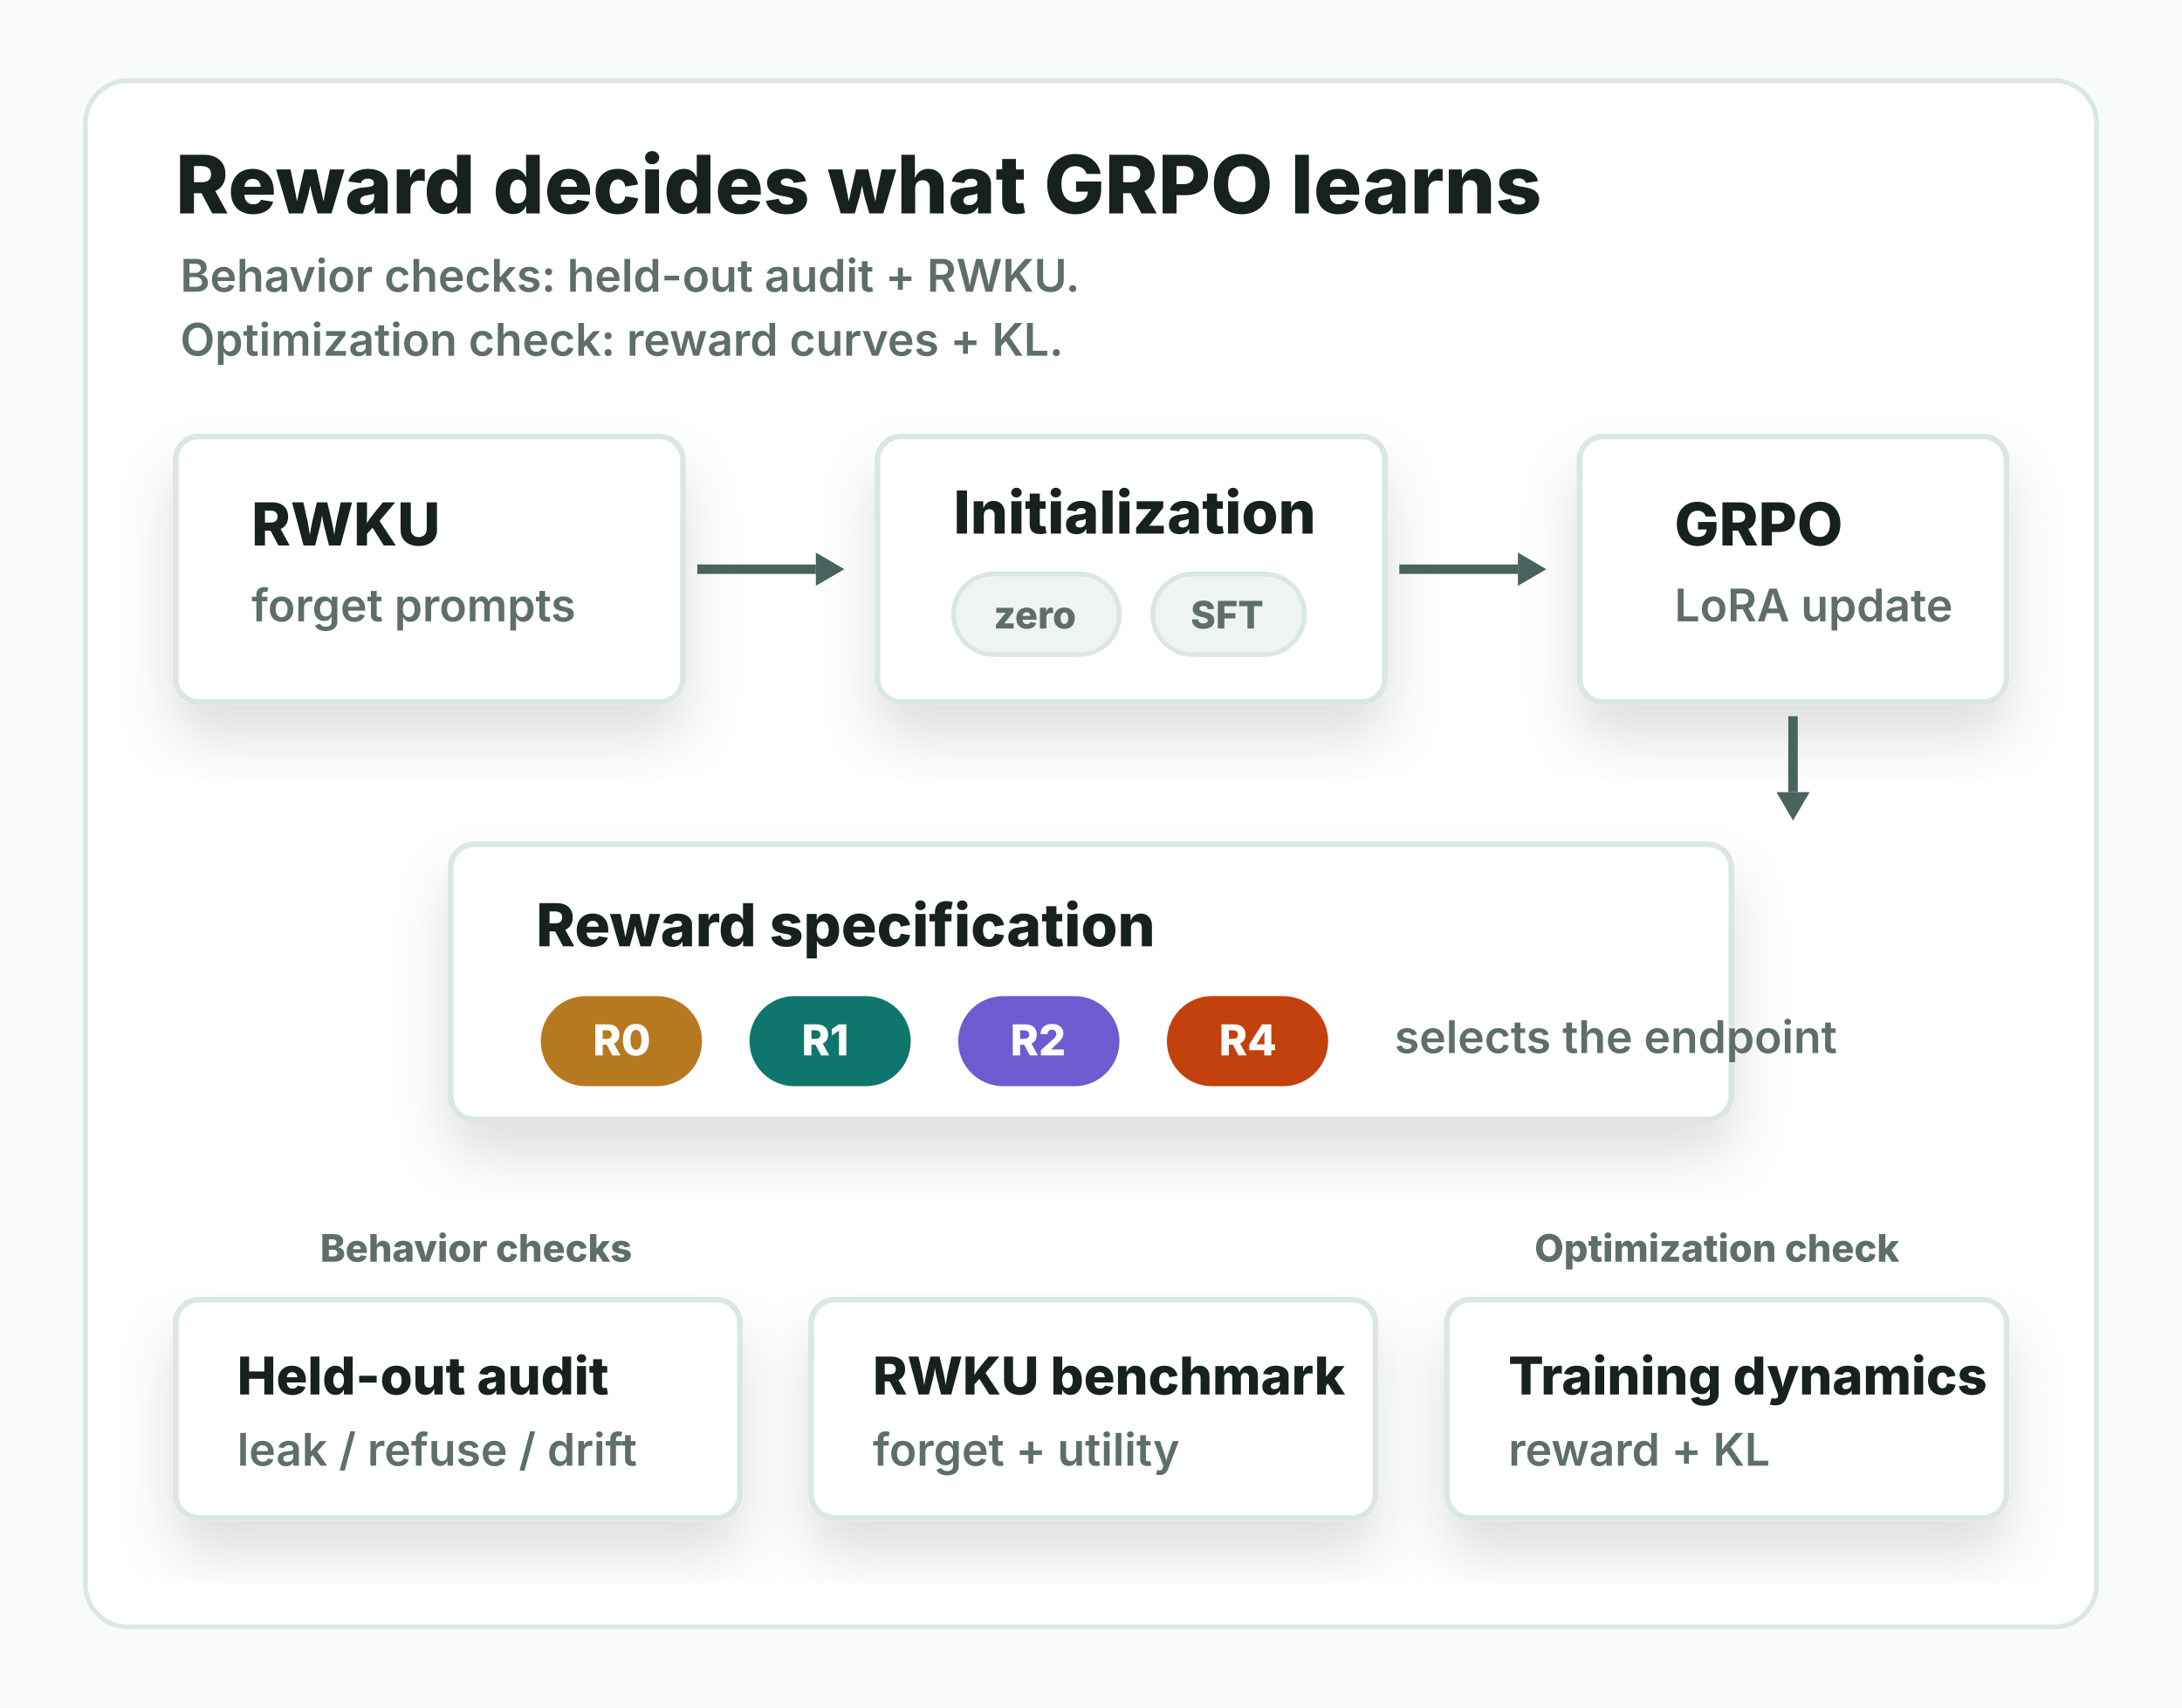
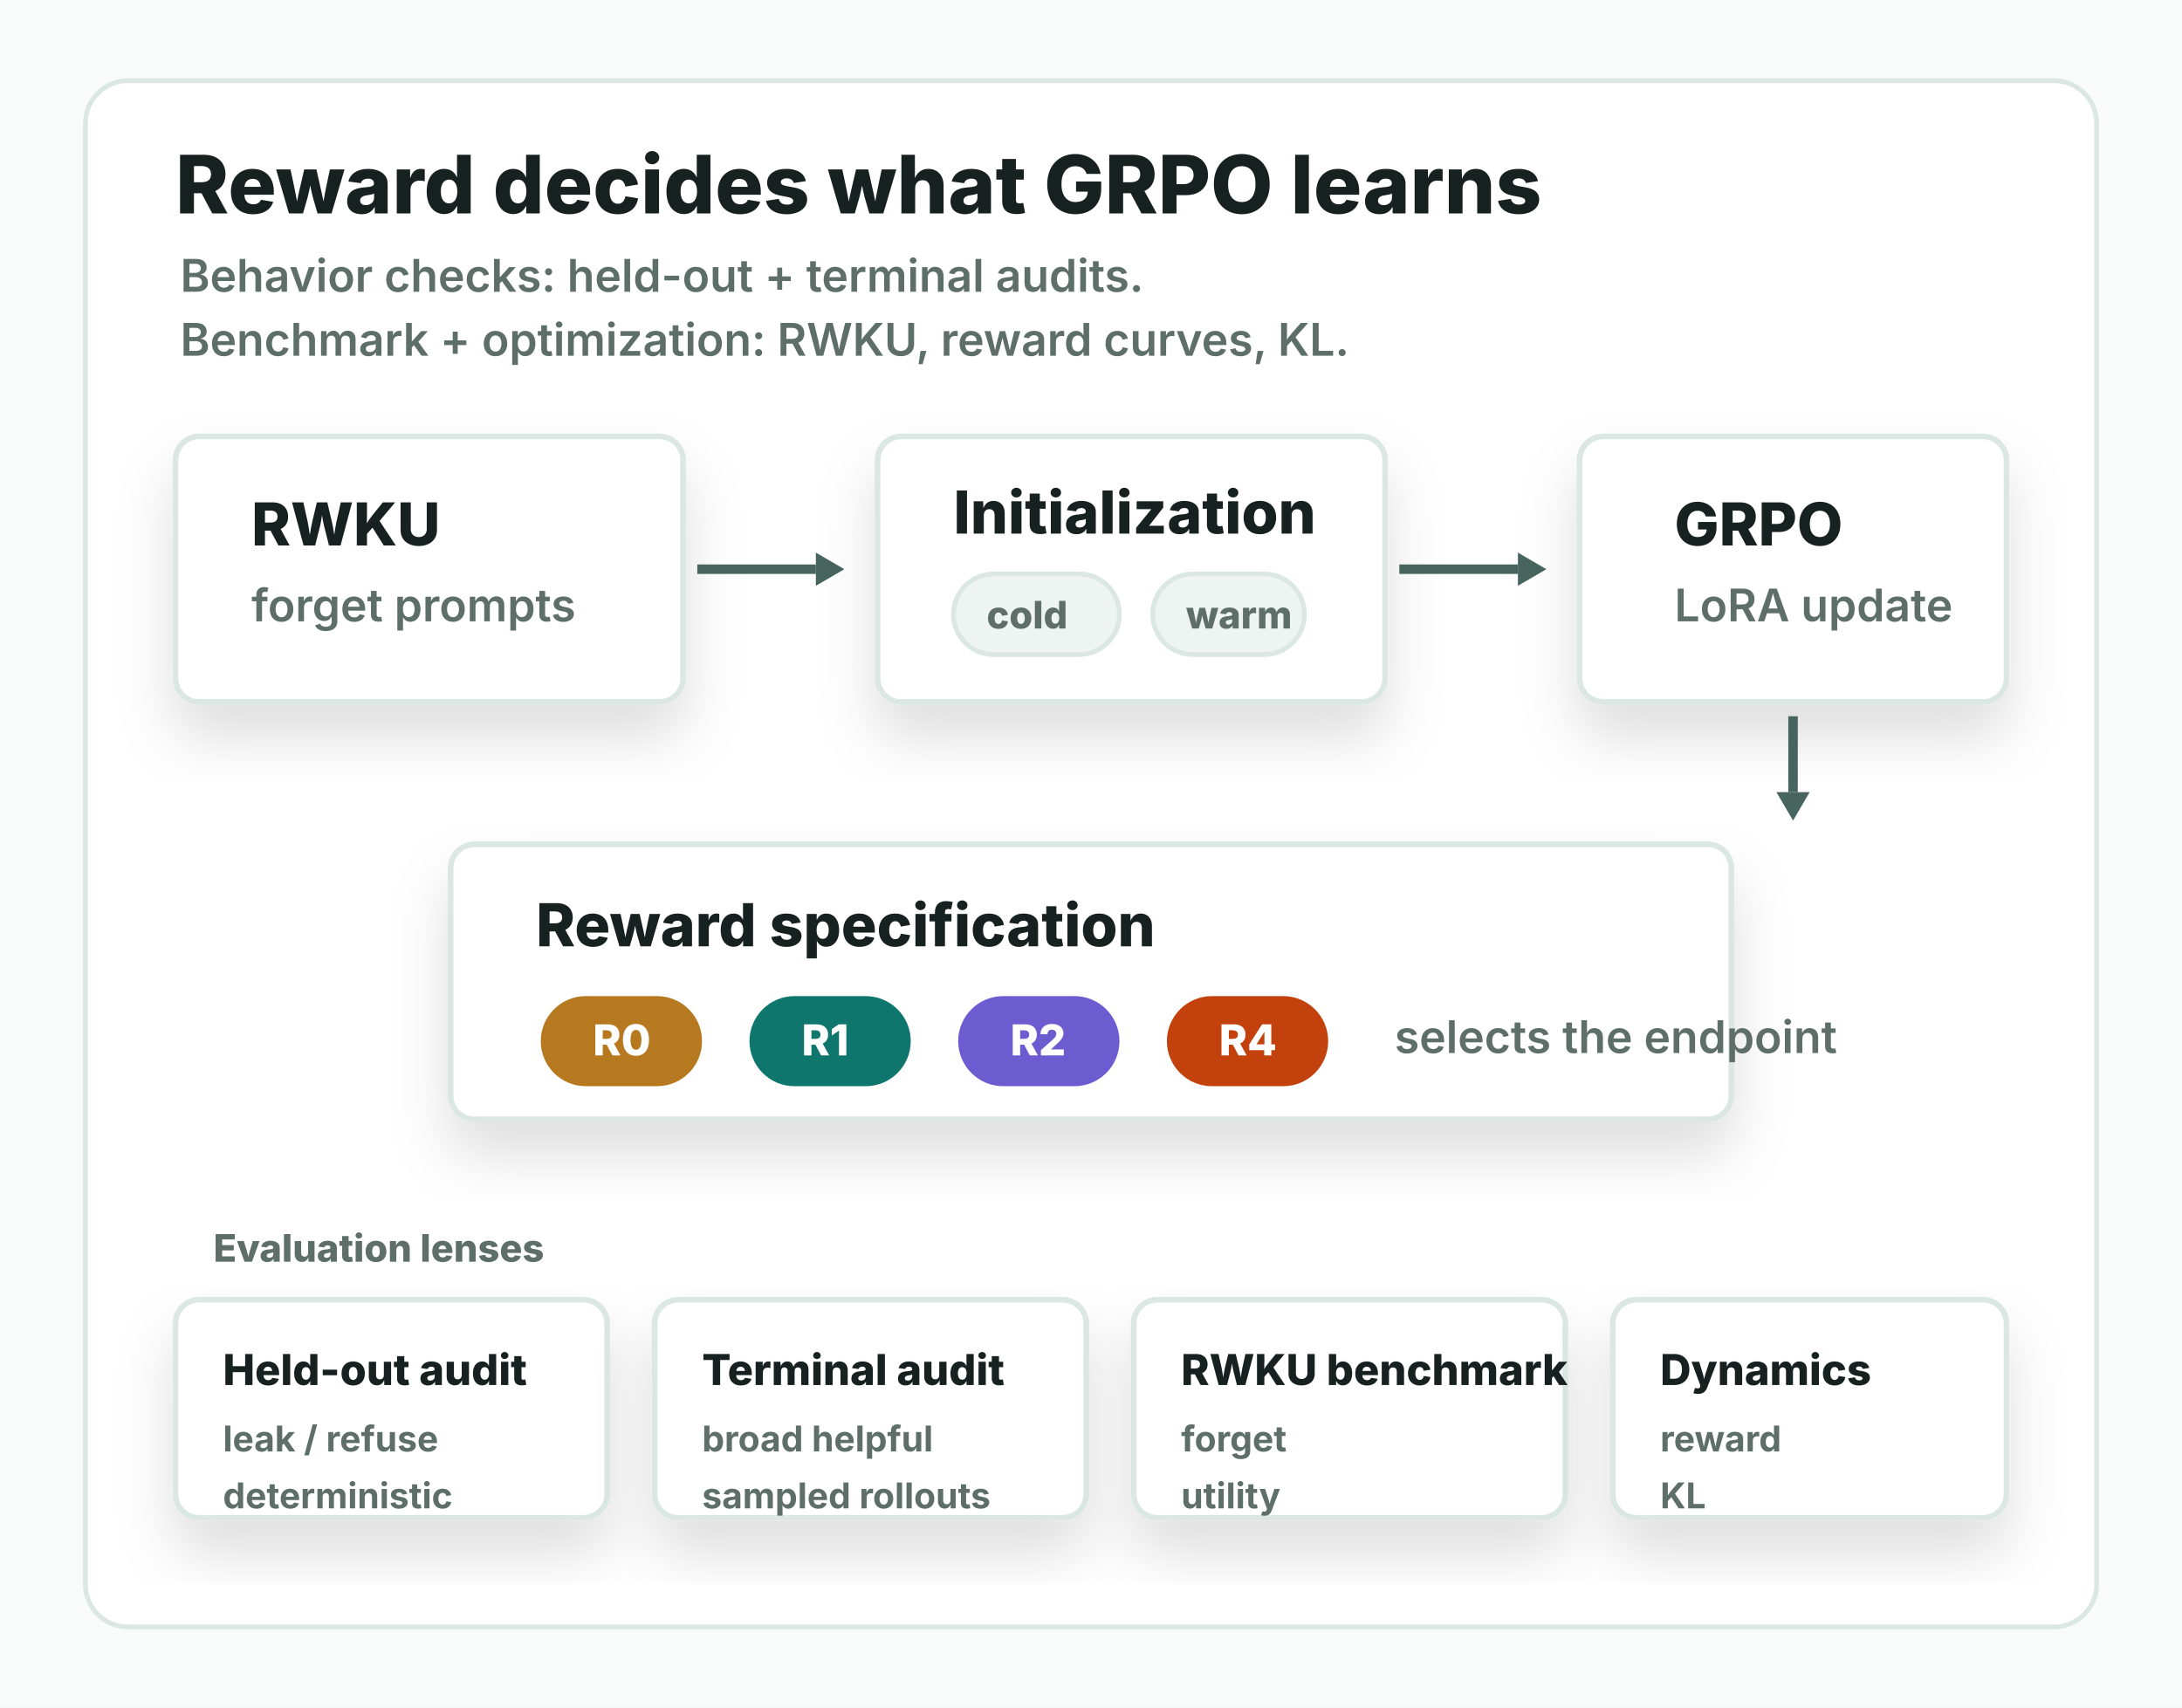
<svg xmlns="http://www.w3.org/2000/svg" viewBox="0 0 920 720" role="img" aria-labelledby="title desc">
  <defs>
    <filter id="shadow" x="-20%" y="-20%" width="140%" height="150%">
      <feDropShadow dx="0" dy="14" stdDeviation="12" flood-color="#17211f" flood-opacity="0.13" />
    </filter>
    <style>
      .bg { fill: #f8fbfa; }
      .frame { fill: #ffffff; stroke: #dbe7e2; stroke-width: 2; }
      .card { fill: #ffffff; stroke: #dbe7e2; stroke-width: 2.4; filter: url(#shadow); }
      .soft { fill: #eef4f1; stroke: #dbe7e2; stroke-width: 2; }
      .title { fill: #17211f; font-family: Inter, Arial, sans-serif; font-size: 34px; font-weight: 800; letter-spacing: 0; }
      .subtitle { fill: #5e6f6a; font-family: Inter, Arial, sans-serif; font-size: 19px; font-weight: 600; letter-spacing: 0; }
      .label { fill: #17211f; font-family: Inter, Arial, sans-serif; font-size: 25px; font-weight: 800; letter-spacing: 0; }
-       .smallLabel { fill: #17211f; font-family: Inter, Arial, sans-serif; font-size: 22px; font-weight: 800; letter-spacing: 0; }
+       .smallLabel { fill: #17211f; font-family: Inter, Arial, sans-serif; font-size: 18px; font-weight: 800; letter-spacing: 0; }
      .text { fill: #5e6f6a; font-family: Inter, Arial, sans-serif; font-size: 19px; font-weight: 600; letter-spacing: 0; }
      .tiny { fill: #5e6f6a; font-family: Inter, Arial, sans-serif; font-size: 16px; font-weight: 800; letter-spacing: 0; }
+       .bottomText { fill: #5e6f6a; font-family: Inter, Arial, sans-serif; font-size: 15px; font-weight: 650; letter-spacing: 0; }
      .tagText { fill: #ffffff; font-family: Inter, Arial, sans-serif; font-size: 18px; font-weight: 800; letter-spacing: 0; }
      .arrow { stroke: #48645e; stroke-width: 4; fill: none; }
      .arrowHead { fill: #48645e; }
      .teal { fill: #0f766e; }
      .coral { fill: #c2410c; }
      .amber { fill: #b7791f; }
      .violet { fill: #6d5bd0; }
    </style>
  </defs>
  <rect class="bg" x="0" y="0" width="920" height="720" />
  <rect class="frame" x="36" y="34" width="848" height="652" rx="18" />
  <text class="title" x="74" y="90">Reward decides what GRPO learns</text>
-   <text class="subtitle" x="76" y="123">Behavior checks: held-out audit + RWKU.</text>
-   <text class="subtitle" x="76" y="150">Optimization check: reward curves + KL.</text>
+   <text class="subtitle" x="76" y="123">Behavior checks: held-out + terminal audits.</text>
+   <text class="subtitle" x="76" y="150">Benchmark + optimization: RWKU, reward curves, KL.</text>
  <rect class="card" x="74" y="184" width="214" height="112" rx="10" />
  <text class="label" x="106" y="230">RWKU</text>
  <text class="text" x="106" y="262">forget prompts</text>
  <path class="arrow" d="M294 240 H344" />
  <path class="arrowHead" d="M344 233 L356 240 L344 247 Z" />
  <rect class="card" x="370" y="184" width="214" height="112" rx="10" />
  <text class="label" x="402" y="225">Initialization</text>
  <rect class="soft" x="402" y="242" width="70" height="34" rx="17" />
-   <text class="tiny" x="419" y="265">zero</text>
+   <text class="tiny" x="416" y="265">cold</text>
  <rect class="soft" x="486" y="242" width="64" height="34" rx="17" />
-   <text class="tiny" x="502" y="265">SFT</text>
+   <text class="tiny" x="500" y="265">warm</text>
  <path class="arrow" d="M590 240 H640" />
  <path class="arrowHead" d="M640 233 L652 240 L640 247 Z" />
  <rect class="card" x="666" y="184" width="180" height="112" rx="10" />
  <text class="label" x="706" y="230">GRPO</text>
  <text class="text" x="706" y="262">LoRA update</text>
  <path class="arrow" d="M756 302 V334" />
  <path class="arrowHead" d="M749 334 L756 346 L763 334 Z" />
  <rect class="card" x="190" y="356" width="540" height="116" rx="10" />
  <text class="label" x="226" y="399">Reward specification</text>
  <rect class="amber" x="228" y="420" width="68" height="38" rx="19" />
  <text class="tagText" x="250" y="445">R0</text>
  <rect class="teal" x="316" y="420" width="68" height="38" rx="19" />
  <text class="tagText" x="338" y="445">R1</text>
  <rect class="violet" x="404" y="420" width="68" height="38" rx="19" />
  <text class="tagText" x="426" y="445">R2</text>
  <rect class="coral" x="492" y="420" width="68" height="38" rx="19" />
  <text class="tagText" x="514" y="445">R4</text>
  <text class="text" x="588" y="444">selects the endpoint</text>
-   <text class="tiny" x="135" y="532">Behavior checks</text>
-   <text class="tiny" x="647" y="532">Optimization check</text>
-   <rect class="card" x="74" y="548" width="238" height="92" rx="10" />
-   <text class="smallLabel" x="100" y="588">Held-out audit</text>
-   <text class="text" x="100" y="618">leak / refuse / drift</text>
-   <rect class="card" x="342" y="548" width="238" height="92" rx="10" />
-   <text class="smallLabel" x="368" y="588">RWKU benchmark</text>
-   <text class="text" x="368" y="618">forget + utility</text>
-   <rect class="card" x="610" y="548" width="236" height="92" rx="10" />
-   <text class="smallLabel" x="636" y="588">Training dynamics</text>
-   <text class="text" x="636" y="618">reward + KL</text>
+   <text class="tiny" x="90" y="532">Evaluation lenses</text>
+   <rect class="card" x="74" y="548" width="182" height="92" rx="10" />
+   <text class="smallLabel" x="94" y="584">Held-out audit</text>
+   <text class="bottomText" x="94" y="612">leak / refuse</text>
+   <text class="bottomText" x="94" y="636">deterministic</text>
+   <rect class="card" x="276" y="548" width="182" height="92" rx="10" />
+   <text class="smallLabel" x="296" y="584">Terminal audit</text>
+   <text class="bottomText" x="296" y="612">broad helpful</text>
+   <text class="bottomText" x="296" y="636">sampled rollouts</text>
+   <rect class="card" x="478" y="548" width="182" height="92" rx="10" />
+   <text class="smallLabel" x="498" y="584">RWKU benchmark</text>
+   <text class="bottomText" x="498" y="612">forget</text>
+   <text class="bottomText" x="498" y="636">utility</text>
+   <rect class="card" x="680" y="548" width="166" height="92" rx="10" />
+   <text class="smallLabel" x="700" y="584">Dynamics</text>
+   <text class="bottomText" x="700" y="612">reward</text>
+   <text class="bottomText" x="700" y="636">KL</text>
</svg>
